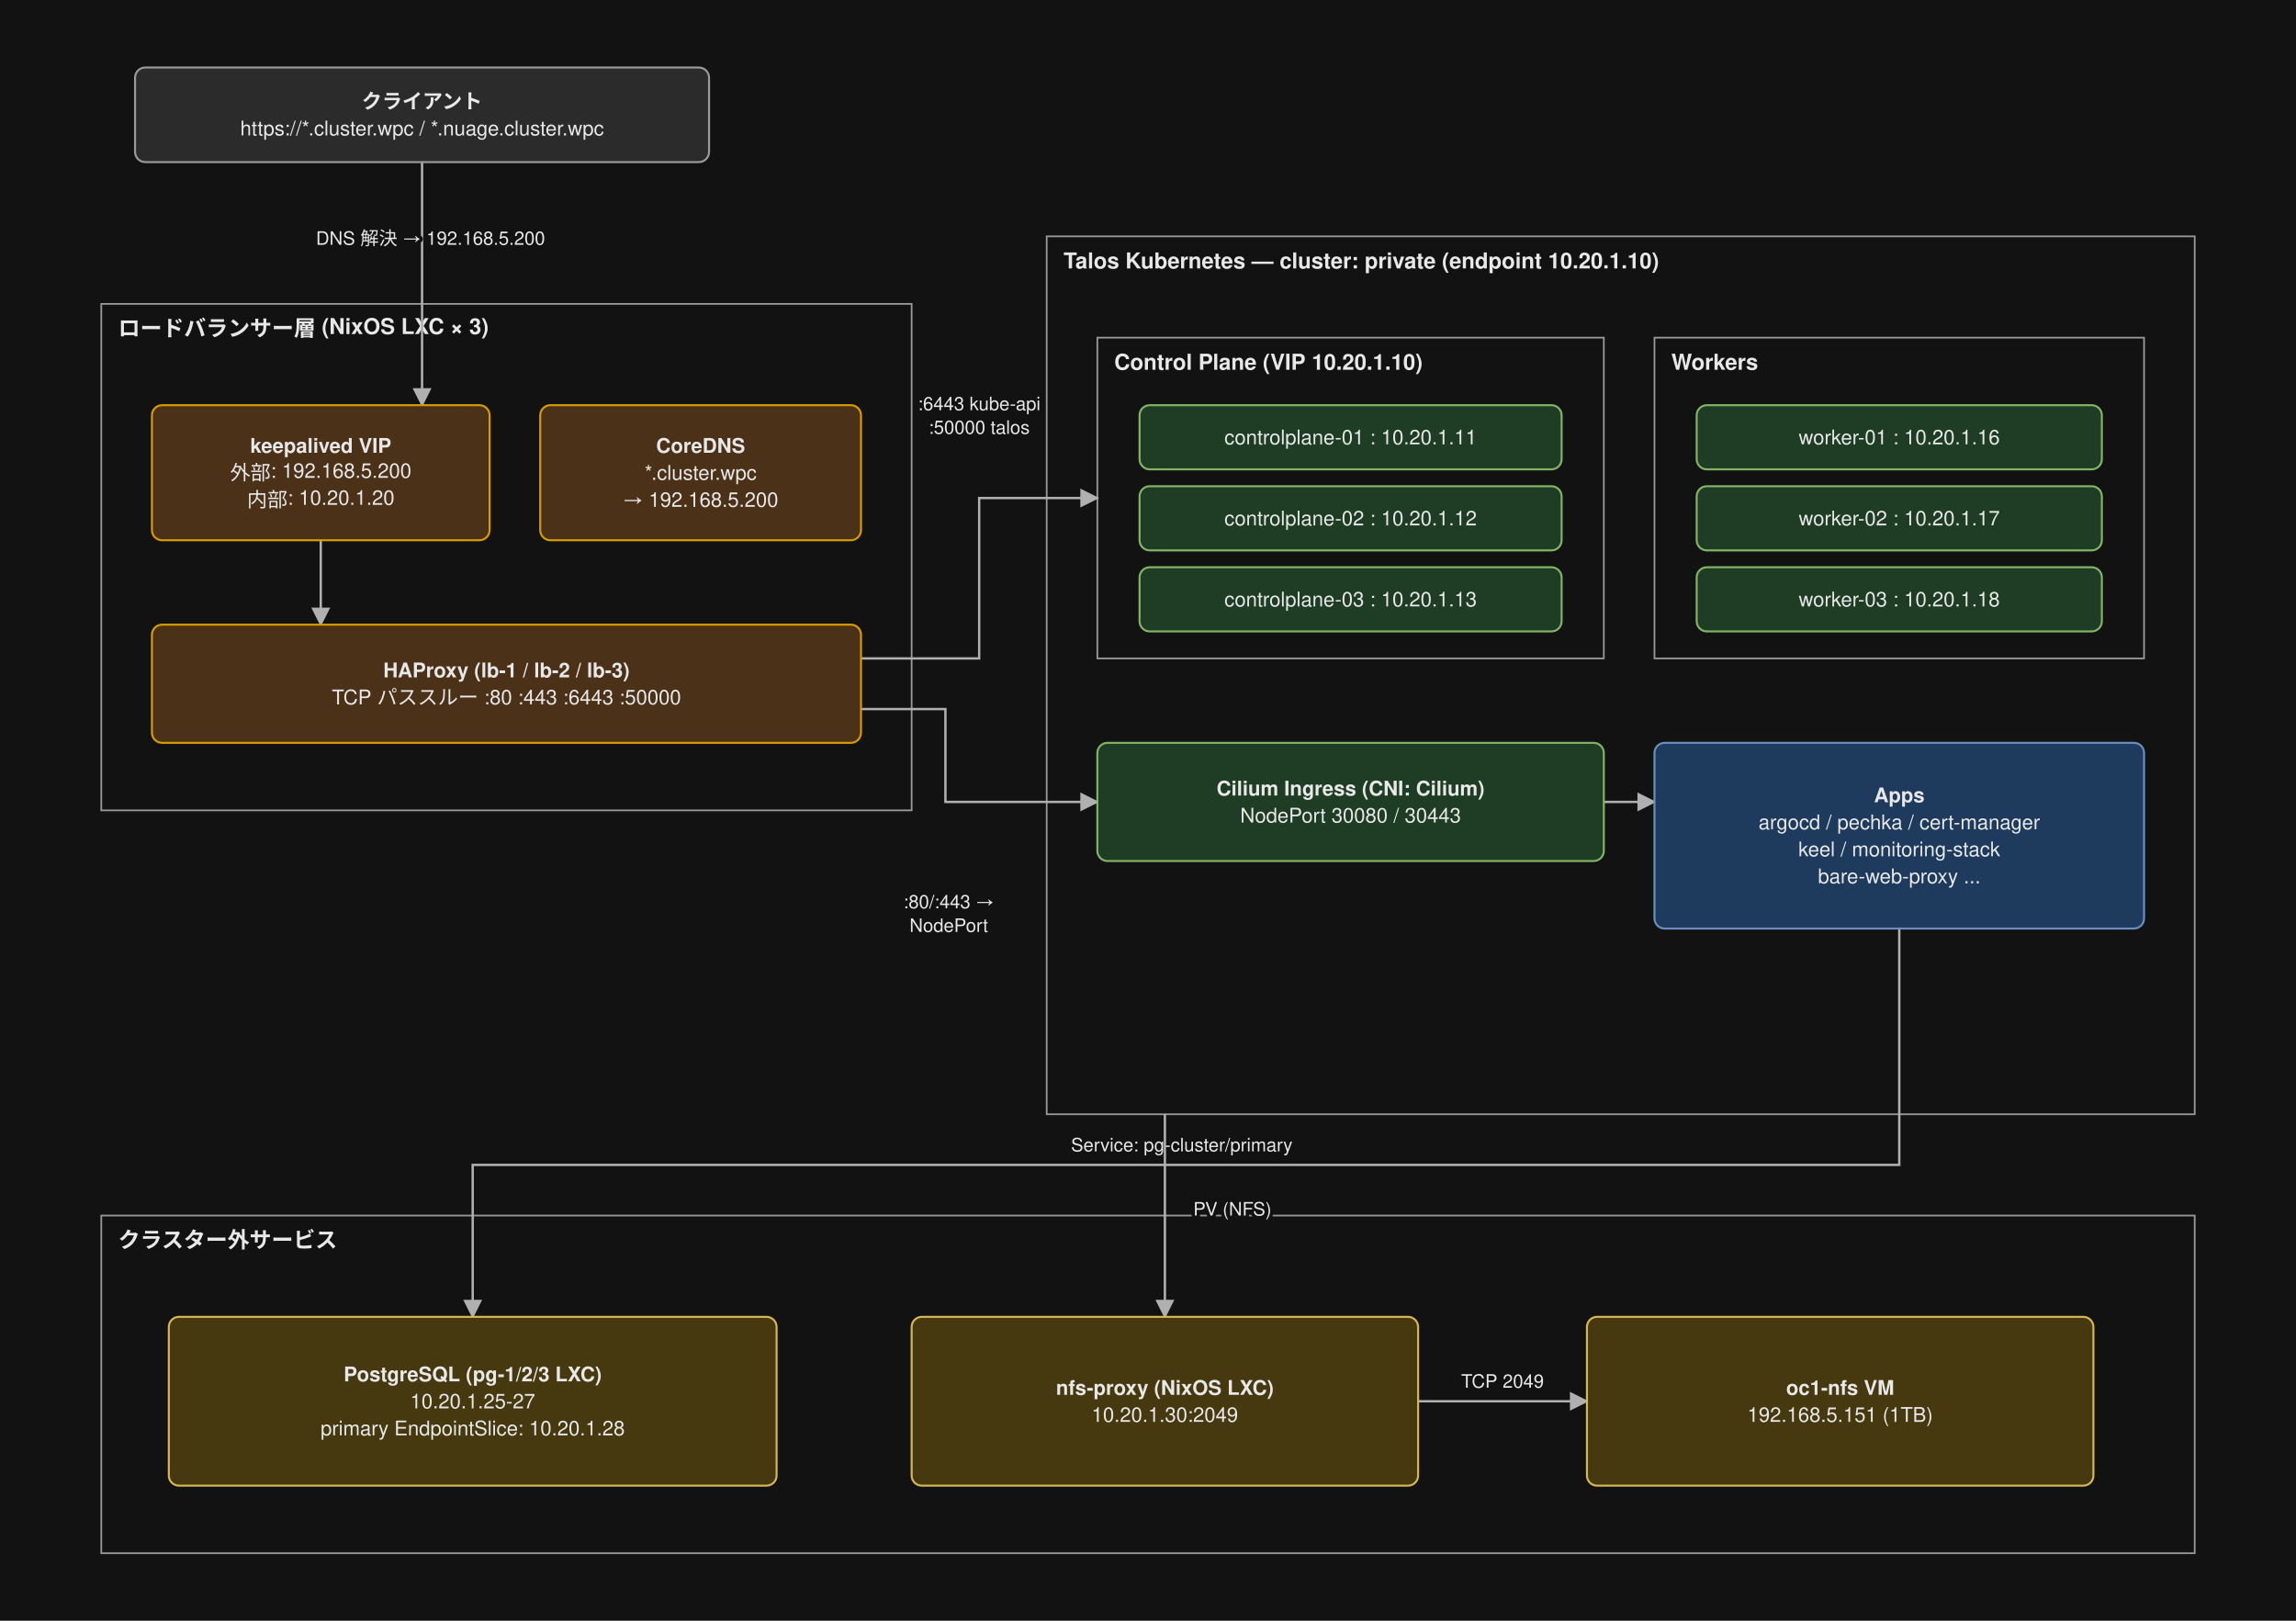
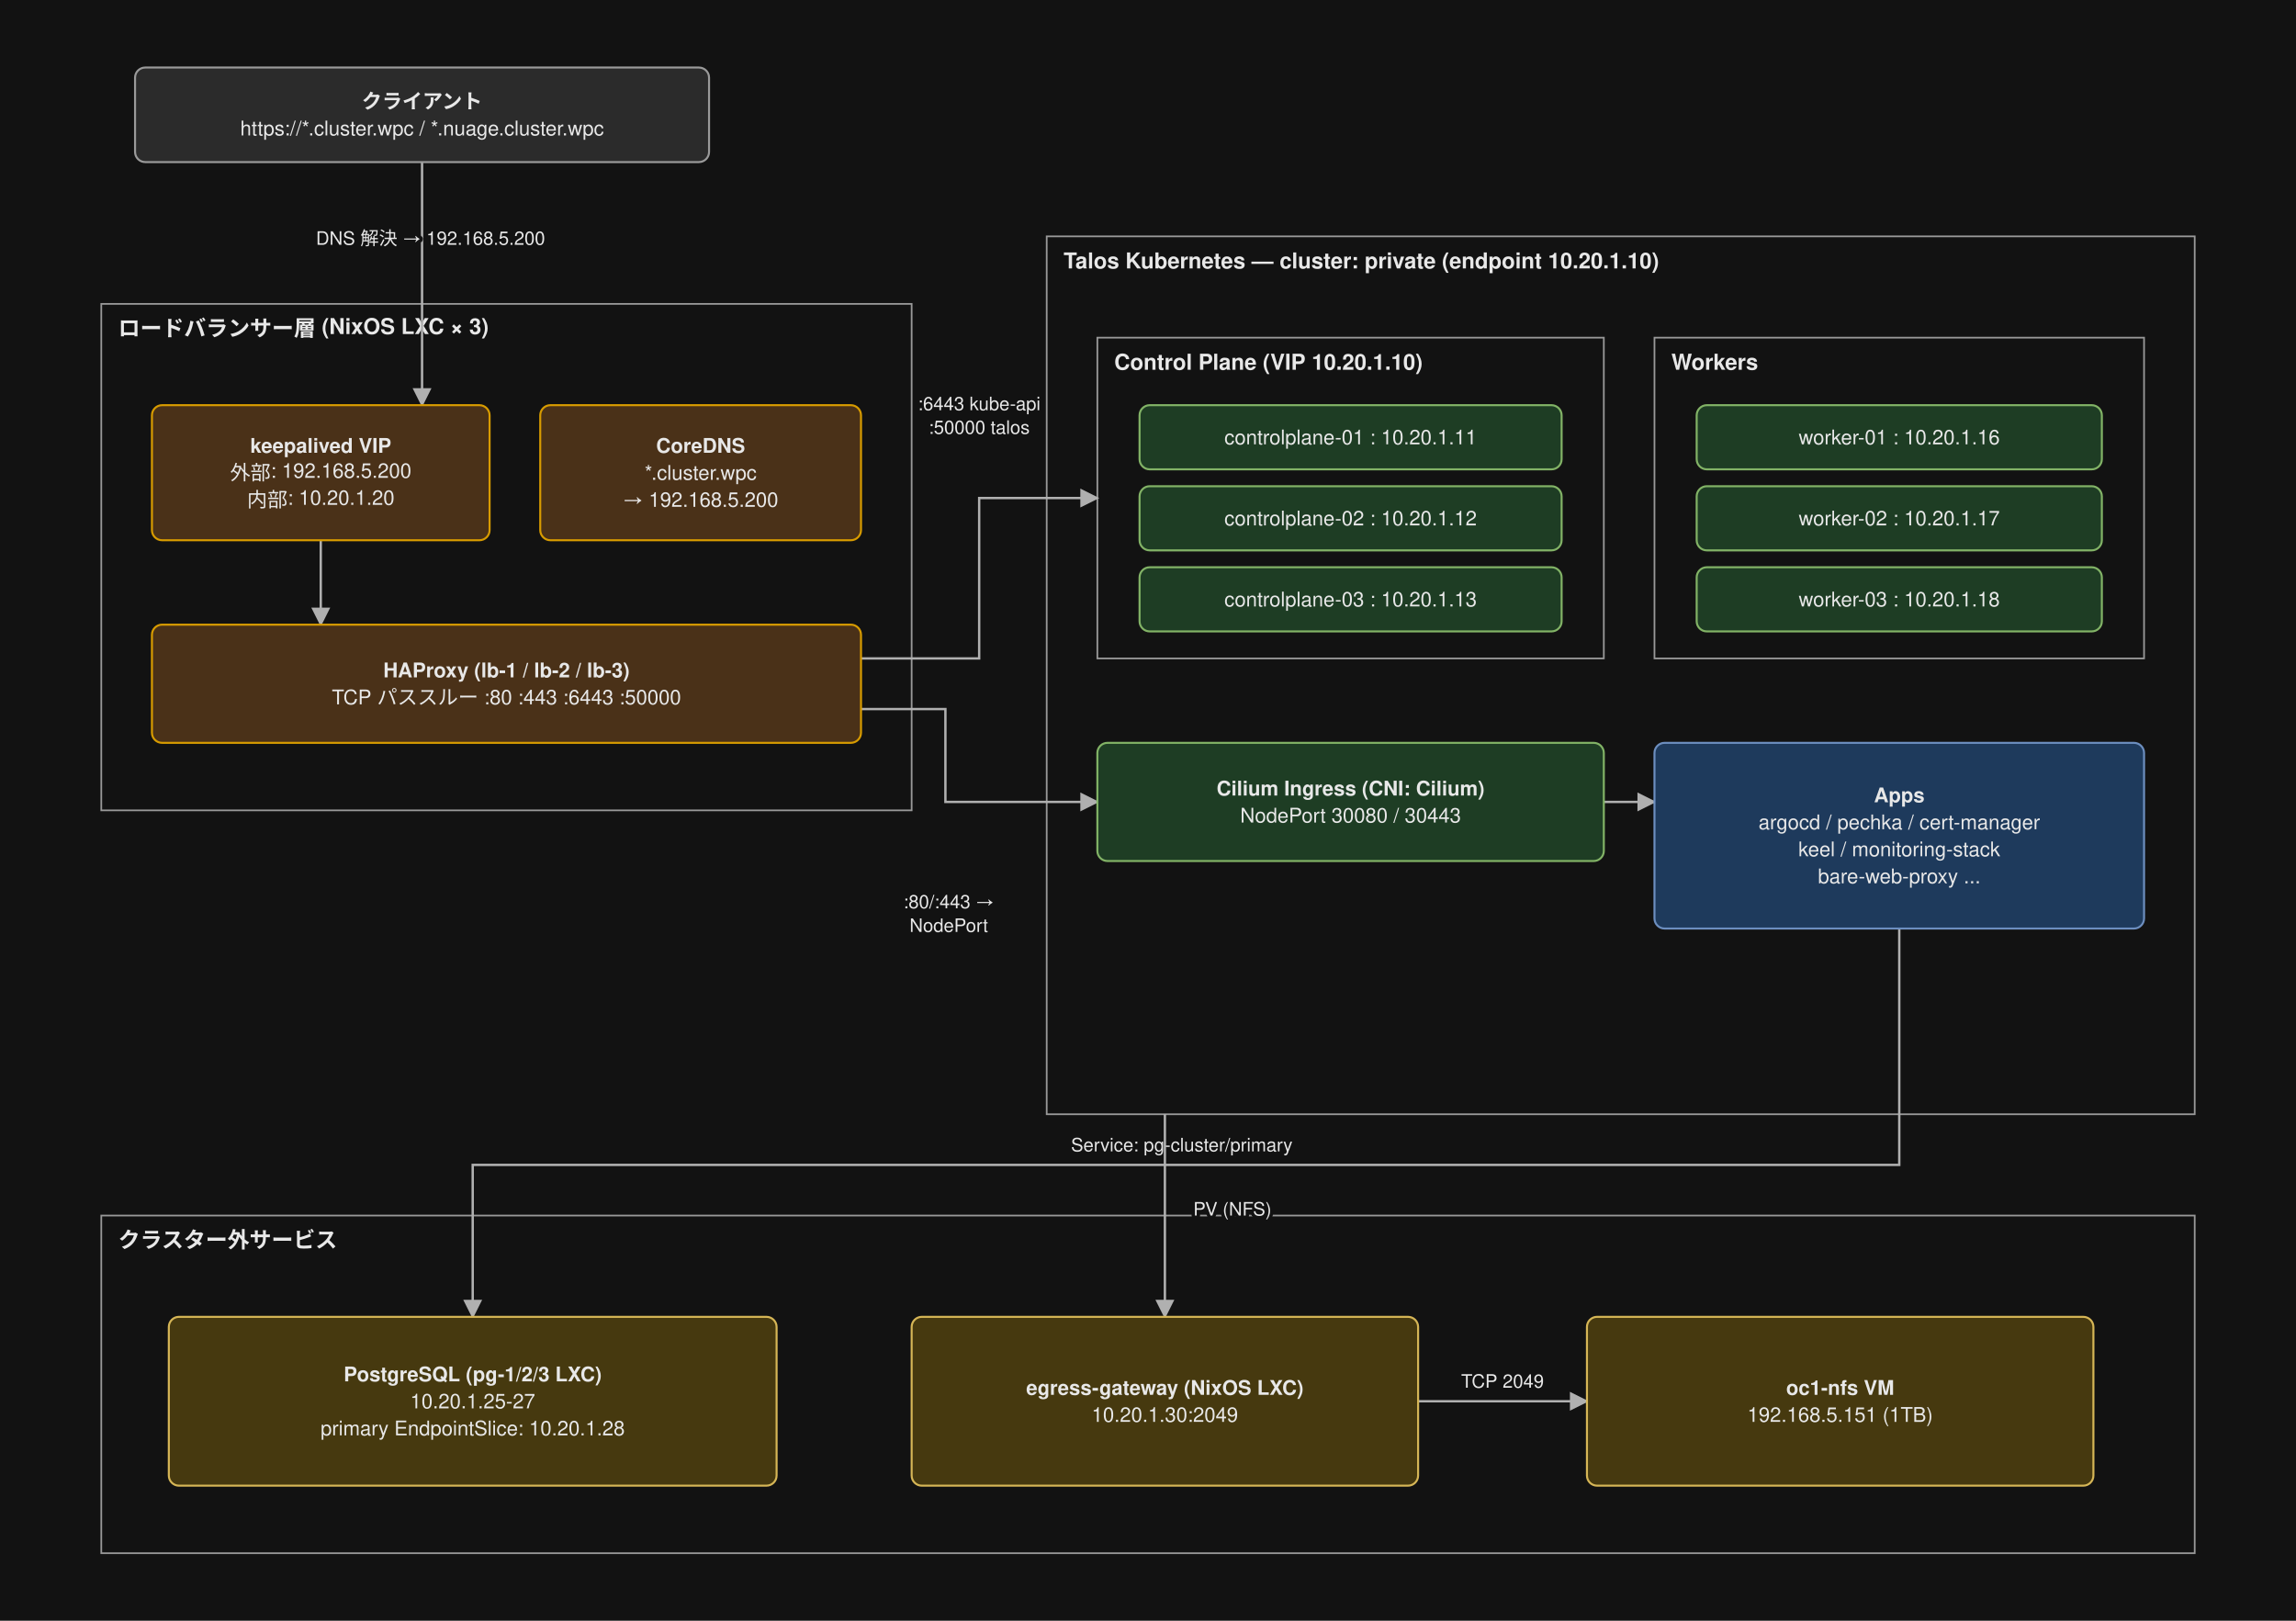
- <svg xmlns="http://www.w3.org/2000/svg" version="1.1" width="1360px" height="960px" viewBox="0 0 1360 960" content="&lt;mxfile host=&quot;app.diagrams.net&quot; agent=&quot;nuage-cluster-docs&quot; version=&quot;24.0.0&quot;&gt;&lt;diagram id=&quot;k8s&quot; name=&quot;k8s&quot;&gt;&lt;mxGraphModel dx=&quot;800&quot; dy=&quot;600&quot; grid=&quot;0&quot; gridSize=&quot;10&quot; guides=&quot;1&quot; tooltips=&quot;1&quot; connect=&quot;1&quot; arrows=&quot;1&quot; fold=&quot;1&quot; page=&quot;1&quot; pageScale=&quot;1&quot; pageWidth=&quot;1360&quot; pageHeight=&quot;960&quot; math=&quot;0&quot; shadow=&quot;0&quot; background=&quot;#121212&quot;&gt;&lt;root&gt;&lt;mxCell id=&quot;0&quot;/&gt;&lt;mxCell id=&quot;1&quot; parent=&quot;0&quot;/&gt;&lt;mxCell id=&quot;client&quot; value=&quot;クライアント&amp;lt;br&amp;gt;https://*.cluster.wpc / *.nuage.cluster.wpc&quot; style=&quot;rounded=1;whiteSpace=wrap;html=1;fontSize=12;fillColor=#2b2b2b;strokeColor=#9a9a9a;fontColor=#e8e8e8;&quot; vertex=&quot;1&quot; parent=&quot;1&quot;&gt;&lt;mxGeometry x=&quot;80&quot; y=&quot;40&quot; width=&quot;340&quot; height=&quot;56&quot; as=&quot;geometry&quot;/&gt;&lt;/mxCell&gt;&lt;mxCell id=&quot;lbc&quot; value=&quot;ロードバランサー層 (NixOS LXC × 3)&quot; style=&quot;rounded=0;whiteSpace=wrap;html=1;verticalAlign=top;align=left;spacingLeft=8;spacingTop=2;fontSize=13;fontStyle=1;fillColor=none;strokeColor=#999999;fontColor=#e8e8e8;&quot; vertex=&quot;1&quot; parent=&quot;1&quot;&gt;&lt;mxGeometry x=&quot;60&quot; y=&quot;180&quot; width=&quot;480&quot; height=&quot;300&quot; as=&quot;geometry&quot;/&gt;&lt;/mxCell&gt;&lt;mxCell id=&quot;vip&quot; value=&quot;keepalived VIP&amp;lt;br&amp;gt;外部: 192.168.5.200&amp;lt;br&amp;gt;内部: 10.20.1.20&quot; style=&quot;rounded=1;whiteSpace=wrap;html=1;fontSize=12;fillColor=#4a3118;strokeColor=#d79b00;fontColor=#e8e8e8;&quot; vertex=&quot;1&quot; parent=&quot;1&quot;&gt;&lt;mxGeometry x=&quot;90&quot; y=&quot;240&quot; width=&quot;200&quot; height=&quot;80&quot; as=&quot;geometry&quot;/&gt;&lt;/mxCell&gt;&lt;mxCell id=&quot;coredns&quot; value=&quot;CoreDNS&amp;lt;br&amp;gt;*.cluster.wpc&amp;lt;br&amp;gt;→ 192.168.5.200&quot; style=&quot;rounded=1;whiteSpace=wrap;html=1;fontSize=12;fillColor=#4a3118;strokeColor=#d79b00;fontColor=#e8e8e8;&quot; vertex=&quot;1&quot; parent=&quot;1&quot;&gt;&lt;mxGeometry x=&quot;320&quot; y=&quot;240&quot; width=&quot;190&quot; height=&quot;80&quot; as=&quot;geometry&quot;/&gt;&lt;/mxCell&gt;&lt;mxCell id=&quot;hap&quot; value=&quot;HAProxy (lb-1 / lb-2 / lb-3)&amp;lt;br&amp;gt;TCP パススルー :80 :443 :6443 :50000&quot; style=&quot;rounded=1;whiteSpace=wrap;html=1;fontSize=12;fillColor=#4a3118;strokeColor=#d79b00;fontColor=#e8e8e8;&quot; vertex=&quot;1&quot; parent=&quot;1&quot;&gt;&lt;mxGeometry x=&quot;90&quot; y=&quot;370&quot; width=&quot;420&quot; height=&quot;70&quot; as=&quot;geometry&quot;/&gt;&lt;/mxCell&gt;&lt;mxCell id=&quot;k8sc&quot; value=&quot;Talos Kubernetes — cluster: private (endpoint 10.20.1.10)&quot; style=&quot;rounded=0;whiteSpace=wrap;html=1;verticalAlign=top;align=left;spacingLeft=8;spacingTop=2;fontSize=13;fontStyle=1;fillColor=none;strokeColor=#999999;fontColor=#e8e8e8;&quot; vertex=&quot;1&quot; parent=&quot;1&quot;&gt;&lt;mxGeometry x=&quot;620&quot; y=&quot;140&quot; width=&quot;680&quot; height=&quot;520&quot; as=&quot;geometry&quot;/&gt;&lt;/mxCell&gt;&lt;mxCell id=&quot;cpc&quot; value=&quot;Control Plane (VIP 10.20.1.10)&quot; style=&quot;rounded=0;whiteSpace=wrap;html=1;verticalAlign=top;align=left;spacingLeft=8;spacingTop=2;fontSize=13;fontStyle=1;fillColor=none;strokeColor=#999999;fontColor=#e8e8e8;&quot; vertex=&quot;1&quot; parent=&quot;1&quot;&gt;&lt;mxGeometry x=&quot;650&quot; y=&quot;200&quot; width=&quot;300&quot; height=&quot;190&quot; as=&quot;geometry&quot;/&gt;&lt;/mxCell&gt;&lt;mxCell id=&quot;cp01&quot; value=&quot;controlplane-01 : 10.20.1.11&quot; style=&quot;rounded=1;whiteSpace=wrap;html=1;fontSize=12;fillColor=#1e3d24;strokeColor=#82b366;fontColor=#e8e8e8;&quot; vertex=&quot;1&quot; parent=&quot;1&quot;&gt;&lt;mxGeometry x=&quot;675&quot; y=&quot;240&quot; width=&quot;250&quot; height=&quot;38&quot; as=&quot;geometry&quot;/&gt;&lt;/mxCell&gt;&lt;mxCell id=&quot;cp02&quot; value=&quot;controlplane-02 : 10.20.1.12&quot; style=&quot;rounded=1;whiteSpace=wrap;html=1;fontSize=12;fillColor=#1e3d24;strokeColor=#82b366;fontColor=#e8e8e8;&quot; vertex=&quot;1&quot; parent=&quot;1&quot;&gt;&lt;mxGeometry x=&quot;675&quot; y=&quot;288&quot; width=&quot;250&quot; height=&quot;38&quot; as=&quot;geometry&quot;/&gt;&lt;/mxCell&gt;&lt;mxCell id=&quot;cp03b&quot; value=&quot;controlplane-03 : 10.20.1.13&quot; style=&quot;rounded=1;whiteSpace=wrap;html=1;fontSize=12;fillColor=#1e3d24;strokeColor=#82b366;fontColor=#e8e8e8;&quot; vertex=&quot;1&quot; parent=&quot;1&quot;&gt;&lt;mxGeometry x=&quot;675&quot; y=&quot;336&quot; width=&quot;250&quot; height=&quot;38&quot; as=&quot;geometry&quot;/&gt;&lt;/mxCell&gt;&lt;mxCell id=&quot;wkc&quot; value=&quot;Workers&quot; style=&quot;rounded=0;whiteSpace=wrap;html=1;verticalAlign=top;align=left;spacingLeft=8;spacingTop=2;fontSize=13;fontStyle=1;fillColor=none;strokeColor=#999999;fontColor=#e8e8e8;&quot; vertex=&quot;1&quot; parent=&quot;1&quot;&gt;&lt;mxGeometry x=&quot;980&quot; y=&quot;200&quot; width=&quot;290&quot; height=&quot;190&quot; as=&quot;geometry&quot;/&gt;&lt;/mxCell&gt;&lt;mxCell id=&quot;wk01&quot; value=&quot;worker-01 : 10.20.1.16&quot; style=&quot;rounded=1;whiteSpace=wrap;html=1;fontSize=12;fillColor=#1e3d24;strokeColor=#82b366;fontColor=#e8e8e8;&quot; vertex=&quot;1&quot; parent=&quot;1&quot;&gt;&lt;mxGeometry x=&quot;1005&quot; y=&quot;240&quot; width=&quot;240&quot; height=&quot;38&quot; as=&quot;geometry&quot;/&gt;&lt;/mxCell&gt;&lt;mxCell id=&quot;wk02&quot; value=&quot;worker-02 : 10.20.1.17&quot; style=&quot;rounded=1;whiteSpace=wrap;html=1;fontSize=12;fillColor=#1e3d24;strokeColor=#82b366;fontColor=#e8e8e8;&quot; vertex=&quot;1&quot; parent=&quot;1&quot;&gt;&lt;mxGeometry x=&quot;1005&quot; y=&quot;288&quot; width=&quot;240&quot; height=&quot;38&quot; as=&quot;geometry&quot;/&gt;&lt;/mxCell&gt;&lt;mxCell id=&quot;wk03&quot; value=&quot;worker-03 : 10.20.1.18&quot; style=&quot;rounded=1;whiteSpace=wrap;html=1;fontSize=12;fillColor=#1e3d24;strokeColor=#82b366;fontColor=#e8e8e8;&quot; vertex=&quot;1&quot; parent=&quot;1&quot;&gt;&lt;mxGeometry x=&quot;1005&quot; y=&quot;336&quot; width=&quot;240&quot; height=&quot;38&quot; as=&quot;geometry&quot;/&gt;&lt;/mxCell&gt;&lt;mxCell id=&quot;ing&quot; value=&quot;Cilium Ingress (CNI: Cilium)&amp;lt;br&amp;gt;NodePort 30080 / 30443&quot; style=&quot;rounded=1;whiteSpace=wrap;html=1;fontSize=12;fillColor=#1e3d24;strokeColor=#82b366;fontColor=#e8e8e8;&quot; vertex=&quot;1&quot; parent=&quot;1&quot;&gt;&lt;mxGeometry x=&quot;650&quot; y=&quot;440&quot; width=&quot;300&quot; height=&quot;70&quot; as=&quot;geometry&quot;/&gt;&lt;/mxCell&gt;&lt;mxCell id=&quot;apps&quot; value=&quot;Apps&amp;lt;br&amp;gt;argocd / pechka / cert-manager&amp;lt;br&amp;gt;keel / monitoring-stack&amp;lt;br&amp;gt;bare-web-proxy ...&quot; style=&quot;rounded=1;whiteSpace=wrap;html=1;fontSize=12;fillColor=#1e3a5c;strokeColor=#6c8ebf;fontColor=#e8e8e8;&quot; vertex=&quot;1&quot; parent=&quot;1&quot;&gt;&lt;mxGeometry x=&quot;980&quot; y=&quot;440&quot; width=&quot;290&quot; height=&quot;110&quot; as=&quot;geometry&quot;/&gt;&lt;/mxCell&gt;&lt;mxCell id=&quot;extc&quot; value=&quot;クラスター外サービス&quot; style=&quot;rounded=0;whiteSpace=wrap;html=1;verticalAlign=top;align=left;spacingLeft=8;spacingTop=2;fontSize=13;fontStyle=1;fillColor=none;strokeColor=#999999;fontColor=#e8e8e8;&quot; vertex=&quot;1&quot; parent=&quot;1&quot;&gt;&lt;mxGeometry x=&quot;60&quot; y=&quot;720&quot; width=&quot;1240&quot; height=&quot;200&quot; as=&quot;geometry&quot;/&gt;&lt;/mxCell&gt;&lt;mxCell id=&quot;pgbox&quot; value=&quot;PostgreSQL (pg-1/2/3 LXC)&amp;lt;br&amp;gt;10.20.1.25-27&amp;lt;br&amp;gt;primary EndpointSlice: 10.20.1.28&quot; style=&quot;rounded=1;whiteSpace=wrap;html=1;fontSize=12;fillColor=#46390f;strokeColor=#d6b656;fontColor=#e8e8e8;&quot; vertex=&quot;1&quot; parent=&quot;1&quot;&gt;&lt;mxGeometry x=&quot;100&quot; y=&quot;780&quot; width=&quot;360&quot; height=&quot;100&quot; as=&quot;geometry&quot;/&gt;&lt;/mxCell&gt;&lt;mxCell id=&quot;nfsp&quot; value=&quot;nfs-proxy (NixOS LXC)&amp;lt;br&amp;gt;10.20.1.30:2049&quot; style=&quot;rounded=1;whiteSpace=wrap;html=1;fontSize=12;fillColor=#46390f;strokeColor=#d6b656;fontColor=#e8e8e8;&quot; vertex=&quot;1&quot; parent=&quot;1&quot;&gt;&lt;mxGeometry x=&quot;540&quot; y=&quot;780&quot; width=&quot;300&quot; height=&quot;100&quot; as=&quot;geometry&quot;/&gt;&lt;/mxCell&gt;&lt;mxCell id=&quot;nfsvm&quot; value=&quot;oc1-nfs VM&amp;lt;br&amp;gt;192.168.5.151 (1TB)&quot; style=&quot;rounded=1;whiteSpace=wrap;html=1;fontSize=12;fillColor=#46390f;strokeColor=#d6b656;fontColor=#e8e8e8;&quot; vertex=&quot;1&quot; parent=&quot;1&quot;&gt;&lt;mxGeometry x=&quot;940&quot; y=&quot;780&quot; width=&quot;300&quot; height=&quot;100&quot; as=&quot;geometry&quot;/&gt;&lt;/mxCell&gt;&lt;mxCell id=&quot;edge0&quot; value=&quot;&quot; style=&quot;edgeStyle=orthogonalEdgeStyle;rounded=0;html=1;fontSize=11;exitX=0.5;exitY=1.0;exitDx=0;exitDy=0;entryX=0.238;entryY=0.0;entryDx=0;entryDy=0;&quot; edge=&quot;1&quot; parent=&quot;1&quot; source=&quot;vip&quot; target=&quot;hap&quot;&gt;&lt;mxGeometry relative=&quot;1&quot; as=&quot;geometry&quot;&gt;&lt;/mxGeometry&gt;&lt;/mxCell&gt;&lt;mxCell id=&quot;edge1&quot; value=&quot;&quot; style=&quot;edgeStyle=orthogonalEdgeStyle;rounded=0;html=1;fontSize=11;exitX=1.0;exitY=0.5;exitDx=0;exitDy=0;entryX=0.0;entryY=0.318;entryDx=0;entryDy=0;&quot; edge=&quot;1&quot; parent=&quot;1&quot; source=&quot;ing&quot; target=&quot;apps&quot;&gt;&lt;mxGeometry relative=&quot;1&quot; as=&quot;geometry&quot;&gt;&lt;/mxGeometry&gt;&lt;/mxCell&gt;&lt;mxCell id=&quot;edge2&quot; value=&quot;TCP 2049&quot; style=&quot;edgeStyle=orthogonalEdgeStyle;rounded=0;html=1;fontSize=11;exitX=1.0;exitY=0.5;exitDx=0;exitDy=0;entryX=0.0;entryY=0.5;entryDx=0;entryDy=0;&quot; edge=&quot;1&quot; parent=&quot;1&quot; source=&quot;nfsp&quot; target=&quot;nfsvm&quot;&gt;&lt;mxGeometry relative=&quot;1&quot; as=&quot;geometry&quot;&gt;&lt;/mxGeometry&gt;&lt;/mxCell&gt;&lt;mxCell id=&quot;edge3&quot; value=&quot;DNS 解決 → 192.168.5.200&quot; style=&quot;edgeStyle=orthogonalEdgeStyle;rounded=0;html=1;fontSize=11;exitX=0.5;exitY=1.0;exitDx=0;exitDy=0;entryX=0.8;entryY=0.0;entryDx=0;entryDy=0;&quot; edge=&quot;1&quot; parent=&quot;1&quot; source=&quot;client&quot; target=&quot;vip&quot;&gt;&lt;mxGeometry relative=&quot;1&quot; as=&quot;geometry&quot;&gt;&lt;/mxGeometry&gt;&lt;/mxCell&gt;&lt;mxCell id=&quot;edge4&quot; value=&quot;:6443 kube-api&amp;lt;br&amp;gt;:50000 talos&quot; style=&quot;edgeStyle=orthogonalEdgeStyle;rounded=0;html=1;fontSize=11;exitX=1.0;exitY=0.286;exitDx=0;exitDy=0;entryX=0.0;entryY=0.5;entryDx=0;entryDy=0;&quot; edge=&quot;1&quot; parent=&quot;1&quot; source=&quot;hap&quot; target=&quot;cpc&quot;&gt;&lt;mxGeometry relative=&quot;1&quot; as=&quot;geometry&quot;&gt;&lt;Array as=&quot;points&quot;&gt;&lt;mxPoint x=&quot;580&quot; y=&quot;390&quot;/&gt;&lt;mxPoint x=&quot;580&quot; y=&quot;295&quot;/&gt;&lt;/Array&gt;&lt;/mxGeometry&gt;&lt;/mxCell&gt;&lt;mxCell id=&quot;edge5&quot; value=&quot;:80/:443 →&amp;lt;br&amp;gt;NodePort&quot; style=&quot;edgeStyle=orthogonalEdgeStyle;rounded=0;html=1;fontSize=11;exitX=1.0;exitY=0.714;exitDx=0;exitDy=0;entryX=0.0;entryY=0.5;entryDx=0;entryDy=0;&quot; edge=&quot;1&quot; parent=&quot;1&quot; source=&quot;hap&quot; target=&quot;ing&quot;&gt;&lt;mxGeometry relative=&quot;1&quot; as=&quot;geometry&quot;&gt;&lt;Array as=&quot;points&quot;&gt;&lt;mxPoint x=&quot;560&quot; y=&quot;420&quot;/&gt;&lt;mxPoint x=&quot;560&quot; y=&quot;475&quot;/&gt;&lt;/Array&gt;&lt;/mxGeometry&gt;&lt;/mxCell&gt;&lt;mxCell id=&quot;edge6&quot; value=&quot;Service: pg-cluster/primary&quot; style=&quot;edgeStyle=orthogonalEdgeStyle;rounded=0;html=1;fontSize=11;exitX=0.5;exitY=1.0;exitDx=0;exitDy=0;entryX=0.5;entryY=0.0;entryDx=0;entryDy=0;&quot; edge=&quot;1&quot; parent=&quot;1&quot; source=&quot;apps&quot; target=&quot;pgbox&quot;&gt;&lt;mxGeometry relative=&quot;1&quot; as=&quot;geometry&quot;&gt;&lt;Array as=&quot;points&quot;&gt;&lt;mxPoint x=&quot;1125&quot; y=&quot;690&quot;/&gt;&lt;mxPoint x=&quot;280&quot; y=&quot;690&quot;/&gt;&lt;/Array&gt;&lt;/mxGeometry&gt;&lt;/mxCell&gt;&lt;mxCell id=&quot;edge7&quot; value=&quot;PV (NFS)&quot; style=&quot;edgeStyle=orthogonalEdgeStyle;rounded=0;html=1;fontSize=11;exitX=0.103;exitY=1.0;exitDx=0;exitDy=0;entryX=0.5;entryY=0.0;entryDx=0;entryDy=0;&quot; edge=&quot;1&quot; parent=&quot;1&quot; source=&quot;k8sc&quot; target=&quot;nfsp&quot;&gt;&lt;mxGeometry relative=&quot;1&quot; as=&quot;geometry&quot;&gt;&lt;/mxGeometry&gt;&lt;/mxCell&gt;&lt;/root&gt;&lt;/mxGraphModel&gt;&lt;/diagram&gt;&lt;/mxfile&gt;">
+ <svg xmlns="http://www.w3.org/2000/svg" version="1.1" width="1360px" height="960px" viewBox="0 0 1360 960" content="&lt;mxfile host=&quot;app.diagrams.net&quot; agent=&quot;nuage-cluster-docs&quot; version=&quot;24.0.0&quot;&gt;&lt;diagram id=&quot;k8s&quot; name=&quot;k8s&quot;&gt;&lt;mxGraphModel dx=&quot;800&quot; dy=&quot;600&quot; grid=&quot;0&quot; gridSize=&quot;10&quot; guides=&quot;1&quot; tooltips=&quot;1&quot; connect=&quot;1&quot; arrows=&quot;1&quot; fold=&quot;1&quot; page=&quot;1&quot; pageScale=&quot;1&quot; pageWidth=&quot;1360&quot; pageHeight=&quot;960&quot; math=&quot;0&quot; shadow=&quot;0&quot; background=&quot;#121212&quot;&gt;&lt;root&gt;&lt;mxCell id=&quot;0&quot;/&gt;&lt;mxCell id=&quot;1&quot; parent=&quot;0&quot;/&gt;&lt;mxCell id=&quot;client&quot; value=&quot;クライアント&amp;lt;br&amp;gt;https://*.cluster.wpc / *.nuage.cluster.wpc&quot; style=&quot;rounded=1;whiteSpace=wrap;html=1;fontSize=12;fillColor=#2b2b2b;strokeColor=#9a9a9a;fontColor=#e8e8e8;&quot; vertex=&quot;1&quot; parent=&quot;1&quot;&gt;&lt;mxGeometry x=&quot;80&quot; y=&quot;40&quot; width=&quot;340&quot; height=&quot;56&quot; as=&quot;geometry&quot;/&gt;&lt;/mxCell&gt;&lt;mxCell id=&quot;lbc&quot; value=&quot;ロードバランサー層 (NixOS LXC × 3)&quot; style=&quot;rounded=0;whiteSpace=wrap;html=1;verticalAlign=top;align=left;spacingLeft=8;spacingTop=2;fontSize=13;fontStyle=1;fillColor=none;strokeColor=#999999;fontColor=#e8e8e8;&quot; vertex=&quot;1&quot; parent=&quot;1&quot;&gt;&lt;mxGeometry x=&quot;60&quot; y=&quot;180&quot; width=&quot;480&quot; height=&quot;300&quot; as=&quot;geometry&quot;/&gt;&lt;/mxCell&gt;&lt;mxCell id=&quot;vip&quot; value=&quot;keepalived VIP&amp;lt;br&amp;gt;外部: 192.168.5.200&amp;lt;br&amp;gt;内部: 10.20.1.20&quot; style=&quot;rounded=1;whiteSpace=wrap;html=1;fontSize=12;fillColor=#4a3118;strokeColor=#d79b00;fontColor=#e8e8e8;&quot; vertex=&quot;1&quot; parent=&quot;1&quot;&gt;&lt;mxGeometry x=&quot;90&quot; y=&quot;240&quot; width=&quot;200&quot; height=&quot;80&quot; as=&quot;geometry&quot;/&gt;&lt;/mxCell&gt;&lt;mxCell id=&quot;coredns&quot; value=&quot;CoreDNS&amp;lt;br&amp;gt;*.cluster.wpc&amp;lt;br&amp;gt;→ 192.168.5.200&quot; style=&quot;rounded=1;whiteSpace=wrap;html=1;fontSize=12;fillColor=#4a3118;strokeColor=#d79b00;fontColor=#e8e8e8;&quot; vertex=&quot;1&quot; parent=&quot;1&quot;&gt;&lt;mxGeometry x=&quot;320&quot; y=&quot;240&quot; width=&quot;190&quot; height=&quot;80&quot; as=&quot;geometry&quot;/&gt;&lt;/mxCell&gt;&lt;mxCell id=&quot;hap&quot; value=&quot;HAProxy (lb-1 / lb-2 / lb-3)&amp;lt;br&amp;gt;TCP パススルー :80 :443 :6443 :50000&quot; style=&quot;rounded=1;whiteSpace=wrap;html=1;fontSize=12;fillColor=#4a3118;strokeColor=#d79b00;fontColor=#e8e8e8;&quot; vertex=&quot;1&quot; parent=&quot;1&quot;&gt;&lt;mxGeometry x=&quot;90&quot; y=&quot;370&quot; width=&quot;420&quot; height=&quot;70&quot; as=&quot;geometry&quot;/&gt;&lt;/mxCell&gt;&lt;mxCell id=&quot;k8sc&quot; value=&quot;Talos Kubernetes — cluster: private (endpoint 10.20.1.10)&quot; style=&quot;rounded=0;whiteSpace=wrap;html=1;verticalAlign=top;align=left;spacingLeft=8;spacingTop=2;fontSize=13;fontStyle=1;fillColor=none;strokeColor=#999999;fontColor=#e8e8e8;&quot; vertex=&quot;1&quot; parent=&quot;1&quot;&gt;&lt;mxGeometry x=&quot;620&quot; y=&quot;140&quot; width=&quot;680&quot; height=&quot;520&quot; as=&quot;geometry&quot;/&gt;&lt;/mxCell&gt;&lt;mxCell id=&quot;cpc&quot; value=&quot;Control Plane (VIP 10.20.1.10)&quot; style=&quot;rounded=0;whiteSpace=wrap;html=1;verticalAlign=top;align=left;spacingLeft=8;spacingTop=2;fontSize=13;fontStyle=1;fillColor=none;strokeColor=#999999;fontColor=#e8e8e8;&quot; vertex=&quot;1&quot; parent=&quot;1&quot;&gt;&lt;mxGeometry x=&quot;650&quot; y=&quot;200&quot; width=&quot;300&quot; height=&quot;190&quot; as=&quot;geometry&quot;/&gt;&lt;/mxCell&gt;&lt;mxCell id=&quot;cp01&quot; value=&quot;controlplane-01 : 10.20.1.11&quot; style=&quot;rounded=1;whiteSpace=wrap;html=1;fontSize=12;fillColor=#1e3d24;strokeColor=#82b366;fontColor=#e8e8e8;&quot; vertex=&quot;1&quot; parent=&quot;1&quot;&gt;&lt;mxGeometry x=&quot;675&quot; y=&quot;240&quot; width=&quot;250&quot; height=&quot;38&quot; as=&quot;geometry&quot;/&gt;&lt;/mxCell&gt;&lt;mxCell id=&quot;cp02&quot; value=&quot;controlplane-02 : 10.20.1.12&quot; style=&quot;rounded=1;whiteSpace=wrap;html=1;fontSize=12;fillColor=#1e3d24;strokeColor=#82b366;fontColor=#e8e8e8;&quot; vertex=&quot;1&quot; parent=&quot;1&quot;&gt;&lt;mxGeometry x=&quot;675&quot; y=&quot;288&quot; width=&quot;250&quot; height=&quot;38&quot; as=&quot;geometry&quot;/&gt;&lt;/mxCell&gt;&lt;mxCell id=&quot;cp03b&quot; value=&quot;controlplane-03 : 10.20.1.13&quot; style=&quot;rounded=1;whiteSpace=wrap;html=1;fontSize=12;fillColor=#1e3d24;strokeColor=#82b366;fontColor=#e8e8e8;&quot; vertex=&quot;1&quot; parent=&quot;1&quot;&gt;&lt;mxGeometry x=&quot;675&quot; y=&quot;336&quot; width=&quot;250&quot; height=&quot;38&quot; as=&quot;geometry&quot;/&gt;&lt;/mxCell&gt;&lt;mxCell id=&quot;wkc&quot; value=&quot;Workers&quot; style=&quot;rounded=0;whiteSpace=wrap;html=1;verticalAlign=top;align=left;spacingLeft=8;spacingTop=2;fontSize=13;fontStyle=1;fillColor=none;strokeColor=#999999;fontColor=#e8e8e8;&quot; vertex=&quot;1&quot; parent=&quot;1&quot;&gt;&lt;mxGeometry x=&quot;980&quot; y=&quot;200&quot; width=&quot;290&quot; height=&quot;190&quot; as=&quot;geometry&quot;/&gt;&lt;/mxCell&gt;&lt;mxCell id=&quot;wk01&quot; value=&quot;worker-01 : 10.20.1.16&quot; style=&quot;rounded=1;whiteSpace=wrap;html=1;fontSize=12;fillColor=#1e3d24;strokeColor=#82b366;fontColor=#e8e8e8;&quot; vertex=&quot;1&quot; parent=&quot;1&quot;&gt;&lt;mxGeometry x=&quot;1005&quot; y=&quot;240&quot; width=&quot;240&quot; height=&quot;38&quot; as=&quot;geometry&quot;/&gt;&lt;/mxCell&gt;&lt;mxCell id=&quot;wk02&quot; value=&quot;worker-02 : 10.20.1.17&quot; style=&quot;rounded=1;whiteSpace=wrap;html=1;fontSize=12;fillColor=#1e3d24;strokeColor=#82b366;fontColor=#e8e8e8;&quot; vertex=&quot;1&quot; parent=&quot;1&quot;&gt;&lt;mxGeometry x=&quot;1005&quot; y=&quot;288&quot; width=&quot;240&quot; height=&quot;38&quot; as=&quot;geometry&quot;/&gt;&lt;/mxCell&gt;&lt;mxCell id=&quot;wk03&quot; value=&quot;worker-03 : 10.20.1.18&quot; style=&quot;rounded=1;whiteSpace=wrap;html=1;fontSize=12;fillColor=#1e3d24;strokeColor=#82b366;fontColor=#e8e8e8;&quot; vertex=&quot;1&quot; parent=&quot;1&quot;&gt;&lt;mxGeometry x=&quot;1005&quot; y=&quot;336&quot; width=&quot;240&quot; height=&quot;38&quot; as=&quot;geometry&quot;/&gt;&lt;/mxCell&gt;&lt;mxCell id=&quot;ing&quot; value=&quot;Cilium Ingress (CNI: Cilium)&amp;lt;br&amp;gt;NodePort 30080 / 30443&quot; style=&quot;rounded=1;whiteSpace=wrap;html=1;fontSize=12;fillColor=#1e3d24;strokeColor=#82b366;fontColor=#e8e8e8;&quot; vertex=&quot;1&quot; parent=&quot;1&quot;&gt;&lt;mxGeometry x=&quot;650&quot; y=&quot;440&quot; width=&quot;300&quot; height=&quot;70&quot; as=&quot;geometry&quot;/&gt;&lt;/mxCell&gt;&lt;mxCell id=&quot;apps&quot; value=&quot;Apps&amp;lt;br&amp;gt;argocd / pechka / cert-manager&amp;lt;br&amp;gt;keel / monitoring-stack&amp;lt;br&amp;gt;bare-web-proxy ...&quot; style=&quot;rounded=1;whiteSpace=wrap;html=1;fontSize=12;fillColor=#1e3a5c;strokeColor=#6c8ebf;fontColor=#e8e8e8;&quot; vertex=&quot;1&quot; parent=&quot;1&quot;&gt;&lt;mxGeometry x=&quot;980&quot; y=&quot;440&quot; width=&quot;290&quot; height=&quot;110&quot; as=&quot;geometry&quot;/&gt;&lt;/mxCell&gt;&lt;mxCell id=&quot;extc&quot; value=&quot;クラスター外サービス&quot; style=&quot;rounded=0;whiteSpace=wrap;html=1;verticalAlign=top;align=left;spacingLeft=8;spacingTop=2;fontSize=13;fontStyle=1;fillColor=none;strokeColor=#999999;fontColor=#e8e8e8;&quot; vertex=&quot;1&quot; parent=&quot;1&quot;&gt;&lt;mxGeometry x=&quot;60&quot; y=&quot;720&quot; width=&quot;1240&quot; height=&quot;200&quot; as=&quot;geometry&quot;/&gt;&lt;/mxCell&gt;&lt;mxCell id=&quot;pgbox&quot; value=&quot;PostgreSQL (pg-1/2/3 LXC)&amp;lt;br&amp;gt;10.20.1.25-27&amp;lt;br&amp;gt;primary EndpointSlice: 10.20.1.28&quot; style=&quot;rounded=1;whiteSpace=wrap;html=1;fontSize=12;fillColor=#46390f;strokeColor=#d6b656;fontColor=#e8e8e8;&quot; vertex=&quot;1&quot; parent=&quot;1&quot;&gt;&lt;mxGeometry x=&quot;100&quot; y=&quot;780&quot; width=&quot;360&quot; height=&quot;100&quot; as=&quot;geometry&quot;/&gt;&lt;/mxCell&gt;&lt;mxCell id=&quot;nfsp&quot; value=&quot;egress-gateway (NixOS LXC)&amp;lt;br&amp;gt;10.20.1.30:2049&quot; style=&quot;rounded=1;whiteSpace=wrap;html=1;fontSize=12;fillColor=#46390f;strokeColor=#d6b656;fontColor=#e8e8e8;&quot; vertex=&quot;1&quot; parent=&quot;1&quot;&gt;&lt;mxGeometry x=&quot;540&quot; y=&quot;780&quot; width=&quot;300&quot; height=&quot;100&quot; as=&quot;geometry&quot;/&gt;&lt;/mxCell&gt;&lt;mxCell id=&quot;nfsvm&quot; value=&quot;oc1-nfs VM&amp;lt;br&amp;gt;192.168.5.151 (1TB)&quot; style=&quot;rounded=1;whiteSpace=wrap;html=1;fontSize=12;fillColor=#46390f;strokeColor=#d6b656;fontColor=#e8e8e8;&quot; vertex=&quot;1&quot; parent=&quot;1&quot;&gt;&lt;mxGeometry x=&quot;940&quot; y=&quot;780&quot; width=&quot;300&quot; height=&quot;100&quot; as=&quot;geometry&quot;/&gt;&lt;/mxCell&gt;&lt;mxCell id=&quot;edge0&quot; value=&quot;&quot; style=&quot;edgeStyle=orthogonalEdgeStyle;rounded=0;html=1;fontSize=11;exitX=0.5;exitY=1.0;exitDx=0;exitDy=0;entryX=0.238;entryY=0.0;entryDx=0;entryDy=0;&quot; edge=&quot;1&quot; parent=&quot;1&quot; source=&quot;vip&quot; target=&quot;hap&quot;&gt;&lt;mxGeometry relative=&quot;1&quot; as=&quot;geometry&quot;&gt;&lt;/mxGeometry&gt;&lt;/mxCell&gt;&lt;mxCell id=&quot;edge1&quot; value=&quot;&quot; style=&quot;edgeStyle=orthogonalEdgeStyle;rounded=0;html=1;fontSize=11;exitX=1.0;exitY=0.5;exitDx=0;exitDy=0;entryX=0.0;entryY=0.318;entryDx=0;entryDy=0;&quot; edge=&quot;1&quot; parent=&quot;1&quot; source=&quot;ing&quot; target=&quot;apps&quot;&gt;&lt;mxGeometry relative=&quot;1&quot; as=&quot;geometry&quot;&gt;&lt;/mxGeometry&gt;&lt;/mxCell&gt;&lt;mxCell id=&quot;edge2&quot; value=&quot;TCP 2049&quot; style=&quot;edgeStyle=orthogonalEdgeStyle;rounded=0;html=1;fontSize=11;exitX=1.0;exitY=0.5;exitDx=0;exitDy=0;entryX=0.0;entryY=0.5;entryDx=0;entryDy=0;&quot; edge=&quot;1&quot; parent=&quot;1&quot; source=&quot;nfsp&quot; target=&quot;nfsvm&quot;&gt;&lt;mxGeometry relative=&quot;1&quot; as=&quot;geometry&quot;&gt;&lt;/mxGeometry&gt;&lt;/mxCell&gt;&lt;mxCell id=&quot;edge3&quot; value=&quot;DNS 解決 → 192.168.5.200&quot; style=&quot;edgeStyle=orthogonalEdgeStyle;rounded=0;html=1;fontSize=11;exitX=0.5;exitY=1.0;exitDx=0;exitDy=0;entryX=0.8;entryY=0.0;entryDx=0;entryDy=0;&quot; edge=&quot;1&quot; parent=&quot;1&quot; source=&quot;client&quot; target=&quot;vip&quot;&gt;&lt;mxGeometry relative=&quot;1&quot; as=&quot;geometry&quot;&gt;&lt;/mxGeometry&gt;&lt;/mxCell&gt;&lt;mxCell id=&quot;edge4&quot; value=&quot;:6443 kube-api&amp;lt;br&amp;gt;:50000 talos&quot; style=&quot;edgeStyle=orthogonalEdgeStyle;rounded=0;html=1;fontSize=11;exitX=1.0;exitY=0.286;exitDx=0;exitDy=0;entryX=0.0;entryY=0.5;entryDx=0;entryDy=0;&quot; edge=&quot;1&quot; parent=&quot;1&quot; source=&quot;hap&quot; target=&quot;cpc&quot;&gt;&lt;mxGeometry relative=&quot;1&quot; as=&quot;geometry&quot;&gt;&lt;Array as=&quot;points&quot;&gt;&lt;mxPoint x=&quot;580&quot; y=&quot;390&quot;/&gt;&lt;mxPoint x=&quot;580&quot; y=&quot;295&quot;/&gt;&lt;/Array&gt;&lt;/mxGeometry&gt;&lt;/mxCell&gt;&lt;mxCell id=&quot;edge5&quot; value=&quot;:80/:443 →&amp;lt;br&amp;gt;NodePort&quot; style=&quot;edgeStyle=orthogonalEdgeStyle;rounded=0;html=1;fontSize=11;exitX=1.0;exitY=0.714;exitDx=0;exitDy=0;entryX=0.0;entryY=0.5;entryDx=0;entryDy=0;&quot; edge=&quot;1&quot; parent=&quot;1&quot; source=&quot;hap&quot; target=&quot;ing&quot;&gt;&lt;mxGeometry relative=&quot;1&quot; as=&quot;geometry&quot;&gt;&lt;Array as=&quot;points&quot;&gt;&lt;mxPoint x=&quot;560&quot; y=&quot;420&quot;/&gt;&lt;mxPoint x=&quot;560&quot; y=&quot;475&quot;/&gt;&lt;/Array&gt;&lt;/mxGeometry&gt;&lt;/mxCell&gt;&lt;mxCell id=&quot;edge6&quot; value=&quot;Service: pg-cluster/primary&quot; style=&quot;edgeStyle=orthogonalEdgeStyle;rounded=0;html=1;fontSize=11;exitX=0.5;exitY=1.0;exitDx=0;exitDy=0;entryX=0.5;entryY=0.0;entryDx=0;entryDy=0;&quot; edge=&quot;1&quot; parent=&quot;1&quot; source=&quot;apps&quot; target=&quot;pgbox&quot;&gt;&lt;mxGeometry relative=&quot;1&quot; as=&quot;geometry&quot;&gt;&lt;Array as=&quot;points&quot;&gt;&lt;mxPoint x=&quot;1125&quot; y=&quot;690&quot;/&gt;&lt;mxPoint x=&quot;280&quot; y=&quot;690&quot;/&gt;&lt;/Array&gt;&lt;/mxGeometry&gt;&lt;/mxCell&gt;&lt;mxCell id=&quot;edge7&quot; value=&quot;PV (NFS)&quot; style=&quot;edgeStyle=orthogonalEdgeStyle;rounded=0;html=1;fontSize=11;exitX=0.103;exitY=1.0;exitDx=0;exitDy=0;entryX=0.5;entryY=0.0;entryDx=0;entryDy=0;&quot; edge=&quot;1&quot; parent=&quot;1&quot; source=&quot;k8sc&quot; target=&quot;nfsp&quot;&gt;&lt;mxGeometry relative=&quot;1&quot; as=&quot;geometry&quot;&gt;&lt;/mxGeometry&gt;&lt;/mxCell&gt;&lt;/root&gt;&lt;/mxGraphModel&gt;&lt;/diagram&gt;&lt;/mxfile&gt;">
  <defs>
    <marker id="arrow" viewBox="0 0 10 10" refX="9" refY="5" markerWidth="8" markerHeight="8" orient="auto-start-reverse">
      <path d="M 0 0 L 10 5 L 0 10 z" fill="#b0b0b0" />
    </marker>
  </defs>
  <rect x="0" y="0" width="1360" height="960" fill="#121212" />
  <rect x="60" y="180" width="480" height="300" fill="none" stroke="#999999" stroke-width="1" />
  <text x="70" y="199" font-family="Helvetica, Arial, sans-serif" font-size="13" font-weight="bold" fill="#e8e8e8">ロードバランサー層 (NixOS LXC × 3)</text>
  <rect x="620" y="140" width="680" height="520" fill="none" stroke="#999999" stroke-width="1" />
  <text x="630" y="159" font-family="Helvetica, Arial, sans-serif" font-size="13" font-weight="bold" fill="#e8e8e8">Talos Kubernetes — cluster: private (endpoint 10.20.1.10)</text>
  <rect x="650" y="200" width="300" height="190" fill="none" stroke="#999999" stroke-width="1" />
  <text x="660" y="219" font-family="Helvetica, Arial, sans-serif" font-size="13" font-weight="bold" fill="#e8e8e8">Control Plane (VIP 10.20.1.10)</text>
  <rect x="980" y="200" width="290" height="190" fill="none" stroke="#999999" stroke-width="1" />
  <text x="990" y="219" font-family="Helvetica, Arial, sans-serif" font-size="13" font-weight="bold" fill="#e8e8e8">Workers</text>
  <rect x="60" y="720" width="1240" height="200" fill="none" stroke="#999999" stroke-width="1" />
  <text x="70" y="739" font-family="Helvetica, Arial, sans-serif" font-size="13" font-weight="bold" fill="#e8e8e8">クラスター外サービス</text>
  <polyline points="190,320 190,370" fill="none" stroke="#b0b0b0" stroke-width="1.4" marker-end="url(#arrow)" />
  <polyline points="950,475 980,475" fill="none" stroke="#b0b0b0" stroke-width="1.4" marker-end="url(#arrow)" />
  <polyline points="840,830 940,830" fill="none" stroke="#b0b0b0" stroke-width="1.4" marker-end="url(#arrow)" />
  <text x="890" y="822" font-family="Helvetica, Arial, sans-serif" font-size="11" fill="#e8e8e8" text-anchor="middle" stroke="#121212" stroke-width="4" paint-order="stroke" stroke-linejoin="round">TCP 2049</text>
  <polyline points="250,96 250,240" fill="none" stroke="#b0b0b0" stroke-width="1.4" marker-end="url(#arrow)" />
  <text x="255" y="145" font-family="Helvetica, Arial, sans-serif" font-size="11" fill="#e8e8e8" text-anchor="middle" stroke="#121212" stroke-width="4" paint-order="stroke" stroke-linejoin="round">DNS 解決 → 192.168.5.200</text>
  <polyline points="510,390 580,390 580,295 650,295" fill="none" stroke="#b0b0b0" stroke-width="1.4" marker-end="url(#arrow)" />
  <text x="580" y="243" font-family="Helvetica, Arial, sans-serif" font-size="11" fill="#e8e8e8" text-anchor="middle" stroke="#121212" stroke-width="4" paint-order="stroke" stroke-linejoin="round">:6443 kube-api</text>
  <text x="580" y="257" font-family="Helvetica, Arial, sans-serif" font-size="11" fill="#e8e8e8" text-anchor="middle" stroke="#121212" stroke-width="4" paint-order="stroke" stroke-linejoin="round">:50000 talos</text>
  <polyline points="510,420 560,420 560,475 650,475" fill="none" stroke="#b0b0b0" stroke-width="1.4" marker-end="url(#arrow)" />
  <text x="562" y="538" font-family="Helvetica, Arial, sans-serif" font-size="11" fill="#e8e8e8" text-anchor="middle" stroke="#121212" stroke-width="4" paint-order="stroke" stroke-linejoin="round">:80/:443 →</text>
  <text x="562" y="552" font-family="Helvetica, Arial, sans-serif" font-size="11" fill="#e8e8e8" text-anchor="middle" stroke="#121212" stroke-width="4" paint-order="stroke" stroke-linejoin="round">NodePort</text>
  <polyline points="1125,550 1125,690 280,690 280,780" fill="none" stroke="#b0b0b0" stroke-width="1.4" marker-end="url(#arrow)" />
  <text x="700" y="682" font-family="Helvetica, Arial, sans-serif" font-size="11" fill="#e8e8e8" text-anchor="middle" stroke="#121212" stroke-width="4" paint-order="stroke" stroke-linejoin="round">Service: pg-cluster/primary</text>
  <polyline points="690,660 690,780" fill="none" stroke="#b0b0b0" stroke-width="1.4" marker-end="url(#arrow)" />
  <text x="730" y="720" font-family="Helvetica, Arial, sans-serif" font-size="11" fill="#e8e8e8" text-anchor="middle" stroke="#121212" stroke-width="4" paint-order="stroke" stroke-linejoin="round">PV (NFS)</text>
  <rect x="80" y="40" width="340" height="56" rx="6" ry="6" fill="#2b2b2b" stroke="#9a9a9a" stroke-width="1.2" />
  <text x="250.0" y="64.2" font-family="Helvetica, Arial, sans-serif" font-size="12" font-weight="bold" fill="#e8e8e8" text-anchor="middle">クライアント</text>
  <text x="250.0" y="80.2" font-family="Helvetica, Arial, sans-serif" font-size="12" fill="#e8e8e8" text-anchor="middle">https://*.cluster.wpc / *.nuage.cluster.wpc</text>
  <rect x="90" y="240" width="200" height="80" rx="6" ry="6" fill="#4a3118" stroke="#d79b00" stroke-width="1.2" />
  <text x="190.0" y="268.2" font-family="Helvetica, Arial, sans-serif" font-size="12" font-weight="bold" fill="#e8e8e8" text-anchor="middle">keepalived VIP</text>
  <text x="190.0" y="284.2" font-family="Helvetica, Arial, sans-serif" font-size="12" fill="#e8e8e8" text-anchor="middle">外部: 192.168.5.200</text>
  <text x="190.0" y="300.2" font-family="Helvetica, Arial, sans-serif" font-size="12" fill="#e8e8e8" text-anchor="middle">内部: 10.20.1.20</text>
  <rect x="320" y="240" width="190" height="80" rx="6" ry="6" fill="#4a3118" stroke="#d79b00" stroke-width="1.2" />
  <text x="415.0" y="268.2" font-family="Helvetica, Arial, sans-serif" font-size="12" font-weight="bold" fill="#e8e8e8" text-anchor="middle">CoreDNS</text>
  <text x="415.0" y="284.2" font-family="Helvetica, Arial, sans-serif" font-size="12" fill="#e8e8e8" text-anchor="middle">*.cluster.wpc</text>
  <text x="415.0" y="300.2" font-family="Helvetica, Arial, sans-serif" font-size="12" fill="#e8e8e8" text-anchor="middle">→ 192.168.5.200</text>
  <rect x="90" y="370" width="420" height="70" rx="6" ry="6" fill="#4a3118" stroke="#d79b00" stroke-width="1.2" />
  <text x="300.0" y="401.2" font-family="Helvetica, Arial, sans-serif" font-size="12" font-weight="bold" fill="#e8e8e8" text-anchor="middle">HAProxy (lb-1 / lb-2 / lb-3)</text>
  <text x="300.0" y="417.2" font-family="Helvetica, Arial, sans-serif" font-size="12" fill="#e8e8e8" text-anchor="middle">TCP パススルー :80 :443 :6443 :50000</text>
  <rect x="675" y="240" width="250" height="38" rx="6" ry="6" fill="#1e3d24" stroke="#82b366" stroke-width="1.2" />
  <text x="800.0" y="263.2" font-family="Helvetica, Arial, sans-serif" font-size="12" fill="#e8e8e8" text-anchor="middle">controlplane-01 : 10.20.1.11</text>
  <rect x="675" y="288" width="250" height="38" rx="6" ry="6" fill="#1e3d24" stroke="#82b366" stroke-width="1.2" />
  <text x="800.0" y="311.2" font-family="Helvetica, Arial, sans-serif" font-size="12" fill="#e8e8e8" text-anchor="middle">controlplane-02 : 10.20.1.12</text>
  <rect x="675" y="336" width="250" height="38" rx="6" ry="6" fill="#1e3d24" stroke="#82b366" stroke-width="1.2" />
  <text x="800.0" y="359.2" font-family="Helvetica, Arial, sans-serif" font-size="12" fill="#e8e8e8" text-anchor="middle">controlplane-03 : 10.20.1.13</text>
  <rect x="1005" y="240" width="240" height="38" rx="6" ry="6" fill="#1e3d24" stroke="#82b366" stroke-width="1.2" />
  <text x="1125.0" y="263.2" font-family="Helvetica, Arial, sans-serif" font-size="12" fill="#e8e8e8" text-anchor="middle">worker-01 : 10.20.1.16</text>
  <rect x="1005" y="288" width="240" height="38" rx="6" ry="6" fill="#1e3d24" stroke="#82b366" stroke-width="1.2" />
  <text x="1125.0" y="311.2" font-family="Helvetica, Arial, sans-serif" font-size="12" fill="#e8e8e8" text-anchor="middle">worker-02 : 10.20.1.17</text>
  <rect x="1005" y="336" width="240" height="38" rx="6" ry="6" fill="#1e3d24" stroke="#82b366" stroke-width="1.2" />
  <text x="1125.0" y="359.2" font-family="Helvetica, Arial, sans-serif" font-size="12" fill="#e8e8e8" text-anchor="middle">worker-03 : 10.20.1.18</text>
  <rect x="650" y="440" width="300" height="70" rx="6" ry="6" fill="#1e3d24" stroke="#82b366" stroke-width="1.2" />
  <text x="800.0" y="471.2" font-family="Helvetica, Arial, sans-serif" font-size="12" font-weight="bold" fill="#e8e8e8" text-anchor="middle">Cilium Ingress (CNI: Cilium)</text>
  <text x="800.0" y="487.2" font-family="Helvetica, Arial, sans-serif" font-size="12" fill="#e8e8e8" text-anchor="middle">NodePort 30080 / 30443</text>
  <rect x="980" y="440" width="290" height="110" rx="6" ry="6" fill="#1e3a5c" stroke="#6c8ebf" stroke-width="1.2" />
  <text x="1125.0" y="475.2" font-family="Helvetica, Arial, sans-serif" font-size="12" font-weight="bold" fill="#e8e8e8" text-anchor="middle">Apps</text>
  <text x="1125.0" y="491.2" font-family="Helvetica, Arial, sans-serif" font-size="12" fill="#e8e8e8" text-anchor="middle">argocd / pechka / cert-manager</text>
  <text x="1125.0" y="507.2" font-family="Helvetica, Arial, sans-serif" font-size="12" fill="#e8e8e8" text-anchor="middle">keel / monitoring-stack</text>
  <text x="1125.0" y="523.2" font-family="Helvetica, Arial, sans-serif" font-size="12" fill="#e8e8e8" text-anchor="middle">bare-web-proxy ...</text>
  <rect x="100" y="780" width="360" height="100" rx="6" ry="6" fill="#46390f" stroke="#d6b656" stroke-width="1.2" />
  <text x="280.0" y="818.2" font-family="Helvetica, Arial, sans-serif" font-size="12" font-weight="bold" fill="#e8e8e8" text-anchor="middle">PostgreSQL (pg-1/2/3 LXC)</text>
  <text x="280.0" y="834.2" font-family="Helvetica, Arial, sans-serif" font-size="12" fill="#e8e8e8" text-anchor="middle">10.20.1.25-27</text>
  <text x="280.0" y="850.2" font-family="Helvetica, Arial, sans-serif" font-size="12" fill="#e8e8e8" text-anchor="middle">primary EndpointSlice: 10.20.1.28</text>
  <rect x="540" y="780" width="300" height="100" rx="6" ry="6" fill="#46390f" stroke="#d6b656" stroke-width="1.2" />
-   <text x="690.0" y="826.2" font-family="Helvetica, Arial, sans-serif" font-size="12" font-weight="bold" fill="#e8e8e8" text-anchor="middle">nfs-proxy (NixOS LXC)</text>
+   <text x="690.0" y="826.2" font-family="Helvetica, Arial, sans-serif" font-size="12" font-weight="bold" fill="#e8e8e8" text-anchor="middle">egress-gateway (NixOS LXC)</text>
  <text x="690.0" y="842.2" font-family="Helvetica, Arial, sans-serif" font-size="12" fill="#e8e8e8" text-anchor="middle">10.20.1.30:2049</text>
  <rect x="940" y="780" width="300" height="100" rx="6" ry="6" fill="#46390f" stroke="#d6b656" stroke-width="1.2" />
  <text x="1090.0" y="826.2" font-family="Helvetica, Arial, sans-serif" font-size="12" font-weight="bold" fill="#e8e8e8" text-anchor="middle">oc1-nfs VM</text>
  <text x="1090.0" y="842.2" font-family="Helvetica, Arial, sans-serif" font-size="12" fill="#e8e8e8" text-anchor="middle">192.168.5.151 (1TB)</text>
</svg>
